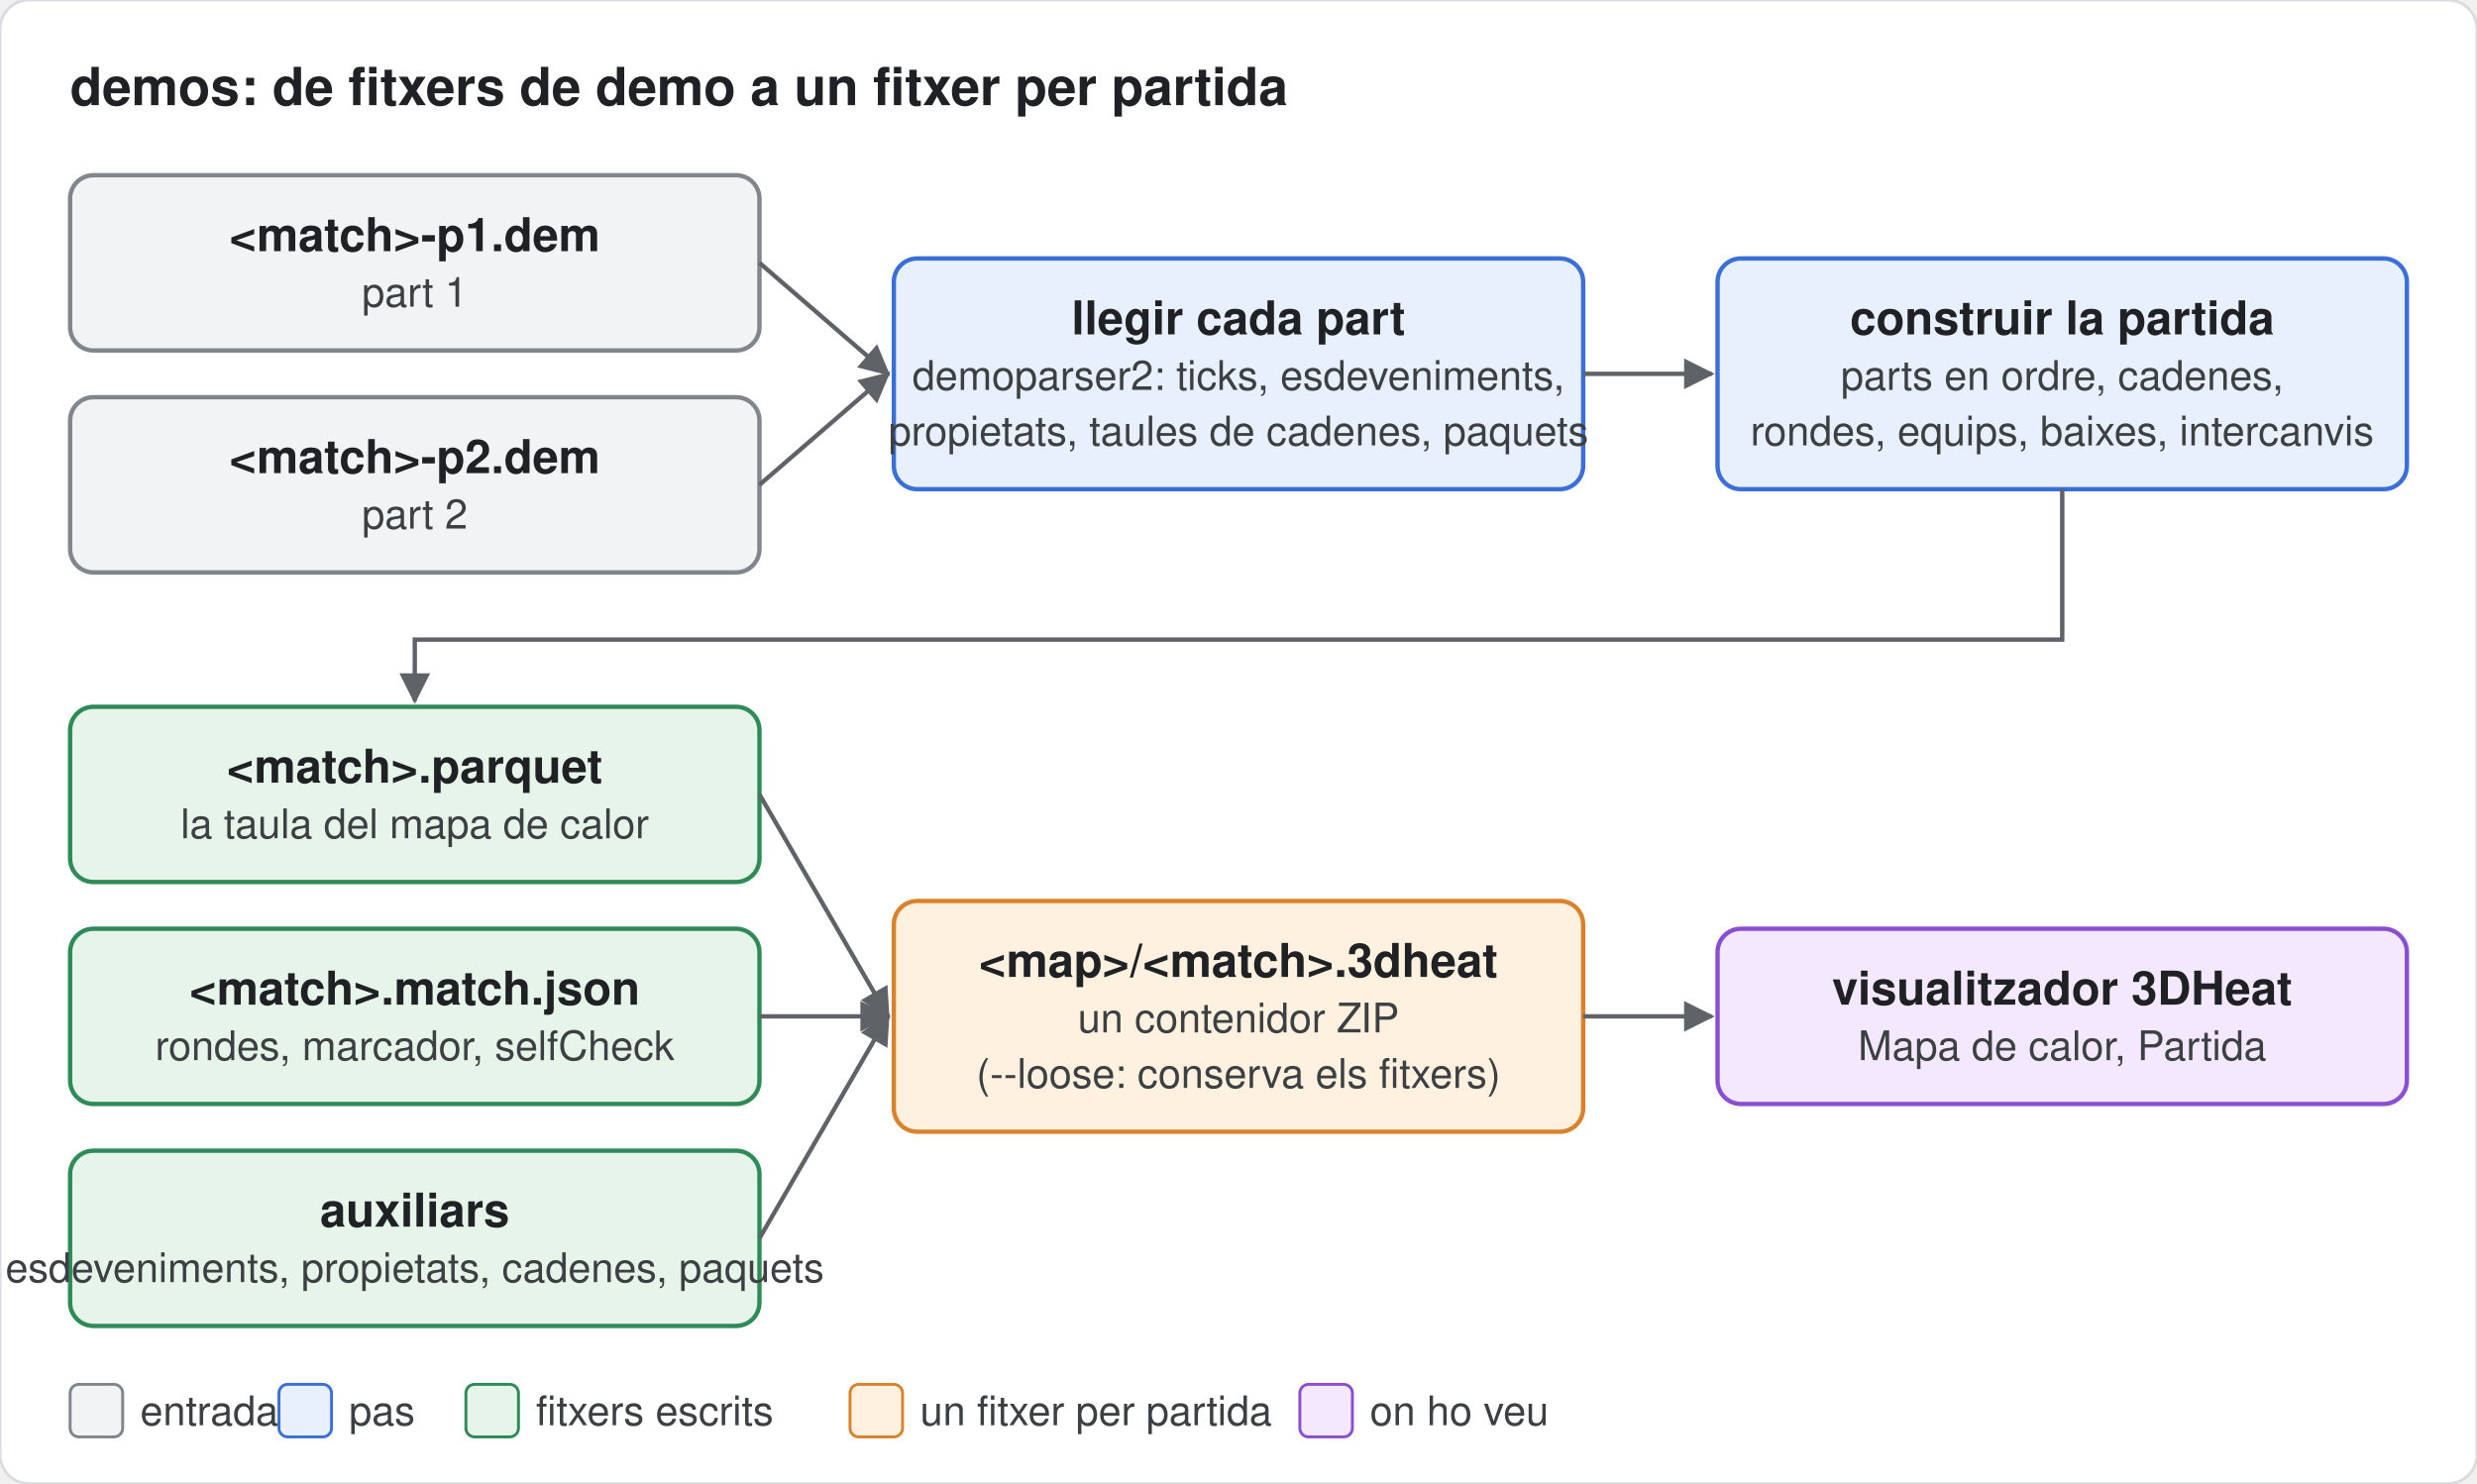
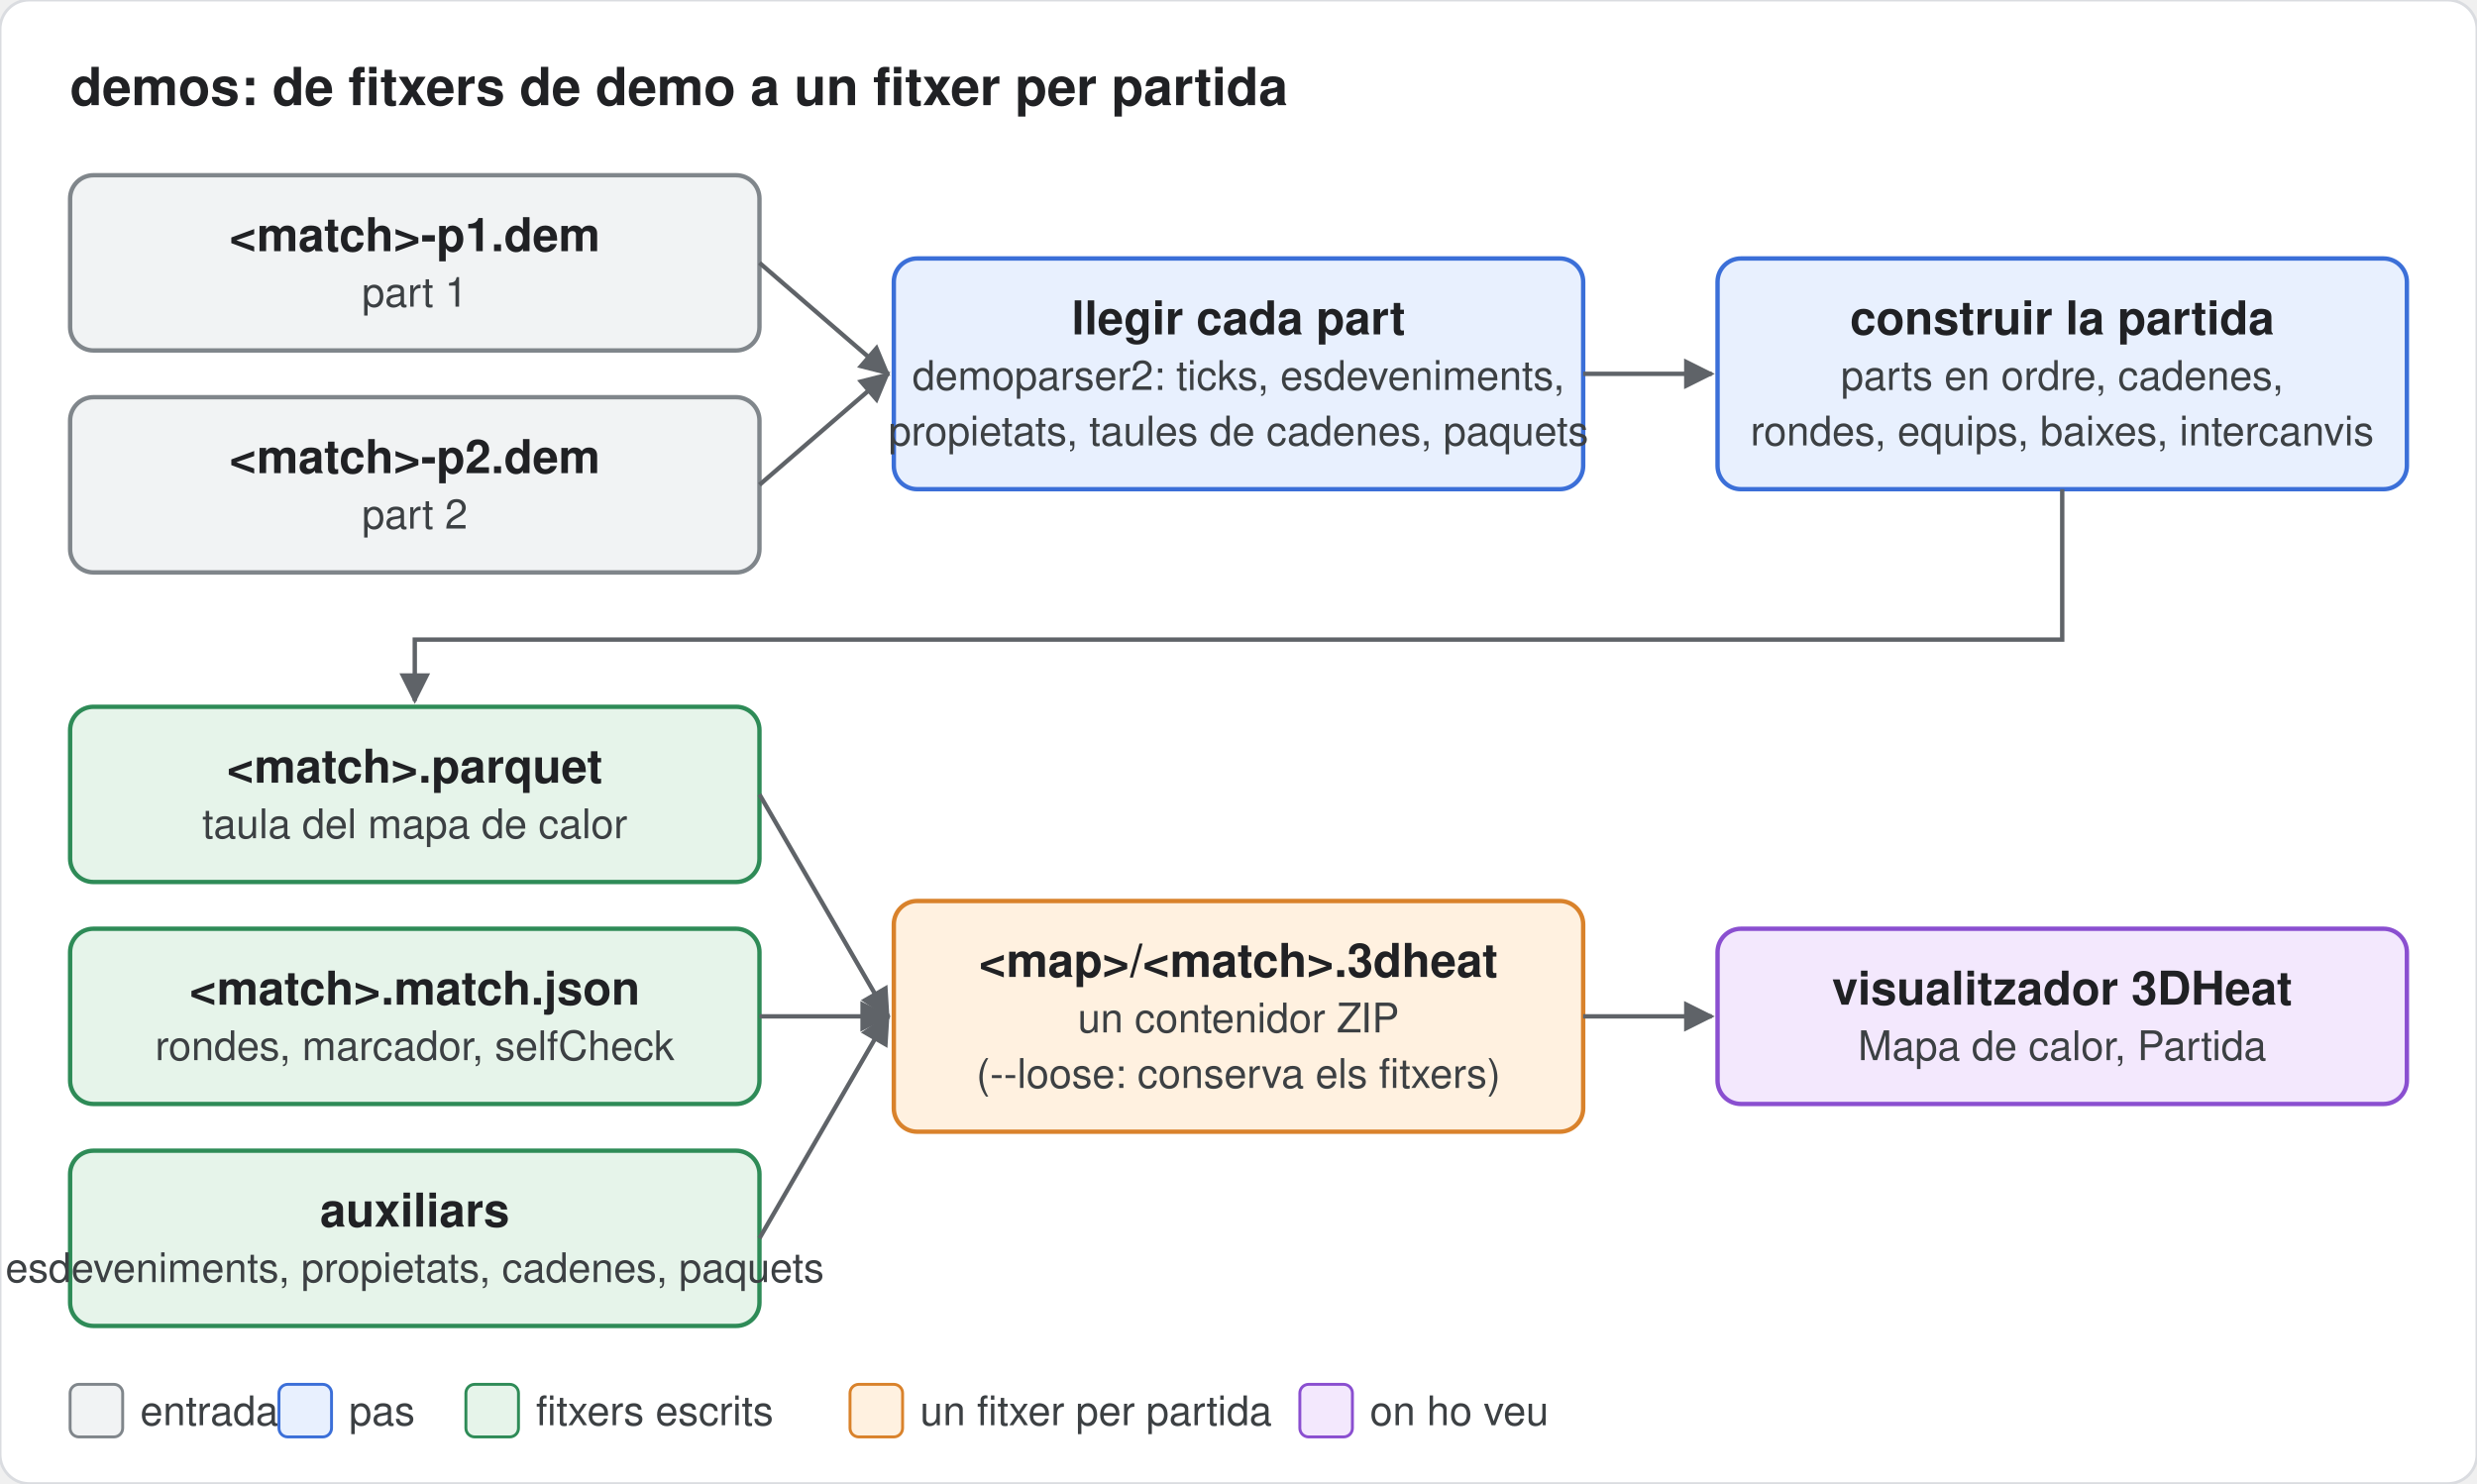
<svg xmlns="http://www.w3.org/2000/svg" width="848" height="508" viewBox="0 0 848 508" font-family="Segoe UI,Helvetica,Arial,sans-serif" role="img" aria-label="demos: from demo files to one file a match">
  <defs>
    <marker id="a" viewBox="0 0 10 10" refX="9" refY="5" markerWidth="7" markerHeight="7" orient="auto">
      <path d="M0,0 L10,5 L0,10 z" fill="#5f6368" />
    </marker>
  </defs>
  <rect width="848" height="508" rx="10" fill="#ffffff" stroke="#dadce0" />
  <text x="24" y="36" font-size="18" font-weight="600" fill="#202124">demos: de fitxers de demo a un fitxer per partida</text>
  <rect x="24" y="60.0" width="236" height="60" rx="8" fill="#f1f3f4" stroke="#80868b" stroke-width="1.5" />
  <text x="142.0" y="86.0" text-anchor="middle" font-weight="600" font-size="16" fill="#202124">&lt;match&gt;-p1.dem</text>
  <text x="142.0" y="105.0" text-anchor="middle" font-size="14" fill="#3c4043">part 1</text>
  <rect x="24" y="136.0" width="236" height="60" rx="8" fill="#f1f3f4" stroke="#80868b" stroke-width="1.5" />
  <text x="142.0" y="162.0" text-anchor="middle" font-weight="600" font-size="16" fill="#202124">&lt;match&gt;-p2.dem</text>
  <text x="142.0" y="181.0" text-anchor="middle" font-size="14" fill="#3c4043">part 2</text>
  <rect x="306" y="88.5" width="236" height="79" rx="8" fill="#e8f0fe" stroke="#3b6fd8" stroke-width="1.5" />
  <text x="424.0" y="114.5" text-anchor="middle" font-weight="600" font-size="16" fill="#202124">llegir cada part</text>
  <text x="424.0" y="133.5" text-anchor="middle" font-size="14" fill="#3c4043">demoparser2: ticks, esdeveniments,</text>
  <text x="424.0" y="152.5" text-anchor="middle" font-size="14" fill="#3c4043">propietats, taules de cadenes, paquets</text>
  <rect x="588" y="88.5" width="236" height="79" rx="8" fill="#e8f0fe" stroke="#3b6fd8" stroke-width="1.5" />
  <text x="706.0" y="114.5" text-anchor="middle" font-weight="600" font-size="16" fill="#202124">construir la partida</text>
  <text x="706.0" y="133.5" text-anchor="middle" font-size="14" fill="#3c4043">parts en ordre, cadenes,</text>
  <text x="706.0" y="152.5" text-anchor="middle" font-size="14" fill="#3c4043">rondes, equips, baixes, intercanvis</text>
  <line x1="260" y1="90.0" x2="304" y2="128.0" stroke="#5f6368" stroke-width="1.5" marker-end="url(#a)" />
  <line x1="260" y1="166.0" x2="304" y2="128.0" stroke="#5f6368" stroke-width="1.5" marker-end="url(#a)" />
  <line x1="542" y1="128.0" x2="586" y2="128.0" stroke="#5f6368" stroke-width="1.5" marker-end="url(#a)" />
  <path d="M706.0,167.5 V219.0 H142.0 V240.0" fill="none" stroke="#5f6368" stroke-width="1.5" marker-end="url(#a)" />
  <rect x="24" y="242.0" width="236" height="60" rx="8" fill="#e6f4ea" stroke="#2e8b57" stroke-width="1.5" />
  <text x="142.0" y="268.0" text-anchor="middle" font-weight="600" font-size="16" fill="#202124">&lt;match&gt;.parquet</text>
-   <text x="142.0" y="287.0" text-anchor="middle" font-size="14" fill="#3c4043">la taula del mapa de calor</text>
+   <text x="142.0" y="287.0" text-anchor="middle" font-size="14" fill="#3c4043">taula del mapa de calor</text>
  <rect x="24" y="318.0" width="236" height="60" rx="8" fill="#e6f4ea" stroke="#2e8b57" stroke-width="1.5" />
  <text x="142.0" y="344.0" text-anchor="middle" font-weight="600" font-size="16" fill="#202124">&lt;match&gt;.match.json</text>
  <text x="142.0" y="363.0" text-anchor="middle" font-size="14" fill="#3c4043">rondes, marcador, selfCheck</text>
  <rect x="24" y="394.0" width="236" height="60" rx="8" fill="#e6f4ea" stroke="#2e8b57" stroke-width="1.5" />
  <text x="142.0" y="420.0" text-anchor="middle" font-weight="600" font-size="16" fill="#202124">auxiliars</text>
  <text x="142.0" y="439.0" text-anchor="middle" font-size="14" fill="#3c4043">esdeveniments, propietats, cadenes, paquets</text>
  <rect x="306" y="308.5" width="236" height="79" rx="8" fill="#fff1e0" stroke="#d9822b" stroke-width="1.5" />
  <text x="424.0" y="334.5" text-anchor="middle" font-weight="600" font-size="16" fill="#202124">&lt;map&gt;/&lt;match&gt;.3dheat</text>
  <text x="424.0" y="353.5" text-anchor="middle" font-size="14" fill="#3c4043">un contenidor ZIP</text>
  <text x="424.0" y="372.5" text-anchor="middle" font-size="14" fill="#3c4043">(--loose: conserva els fitxers)</text>
  <rect x="588" y="318.0" width="236" height="60" rx="8" fill="#f3e8fd" stroke="#8a4fd0" stroke-width="1.5" />
  <text x="706.0" y="344.0" text-anchor="middle" font-weight="600" font-size="16" fill="#202124">visualitzador 3DHeat</text>
  <text x="706.0" y="363.0" text-anchor="middle" font-size="14" fill="#3c4043">Mapa de calor, Partida</text>
  <line x1="260" y1="272.0" x2="304" y2="348.0" stroke="#5f6368" stroke-width="1.5" marker-end="url(#a)" />
  <line x1="260" y1="348.0" x2="304" y2="348.0" stroke="#5f6368" stroke-width="1.5" marker-end="url(#a)" />
  <line x1="260" y1="424.0" x2="304" y2="348.0" stroke="#5f6368" stroke-width="1.5" marker-end="url(#a)" />
  <line x1="542" y1="348.0" x2="586" y2="348.0" stroke="#5f6368" stroke-width="1.5" marker-end="url(#a)" />
  <rect x="24" y="474" width="18" height="18" rx="3" fill="#f1f3f4" stroke="#80868b" />
  <text x="48" y="488" font-size="14" fill="#3c4043">entrada</text>
  <rect x="95.5" y="474" width="18" height="18" rx="3" fill="#e8f0fe" stroke="#3b6fd8" />
  <text x="119.5" y="488" font-size="14" fill="#3c4043">pas</text>
  <rect x="159.5" y="474" width="18" height="18" rx="3" fill="#e6f4ea" stroke="#2e8b57" />
  <text x="183.5" y="488" font-size="14" fill="#3c4043">fitxers escrits</text>
  <rect x="291.0" y="474" width="18" height="18" rx="3" fill="#fff1e0" stroke="#d9822b" />
  <text x="315.0" y="488" font-size="14" fill="#3c4043">un fitxer per partida</text>
  <rect x="445.0" y="474" width="18" height="18" rx="3" fill="#f3e8fd" stroke="#8a4fd0" />
  <text x="469.0" y="488" font-size="14" fill="#3c4043">on ho veu</text>
</svg>
